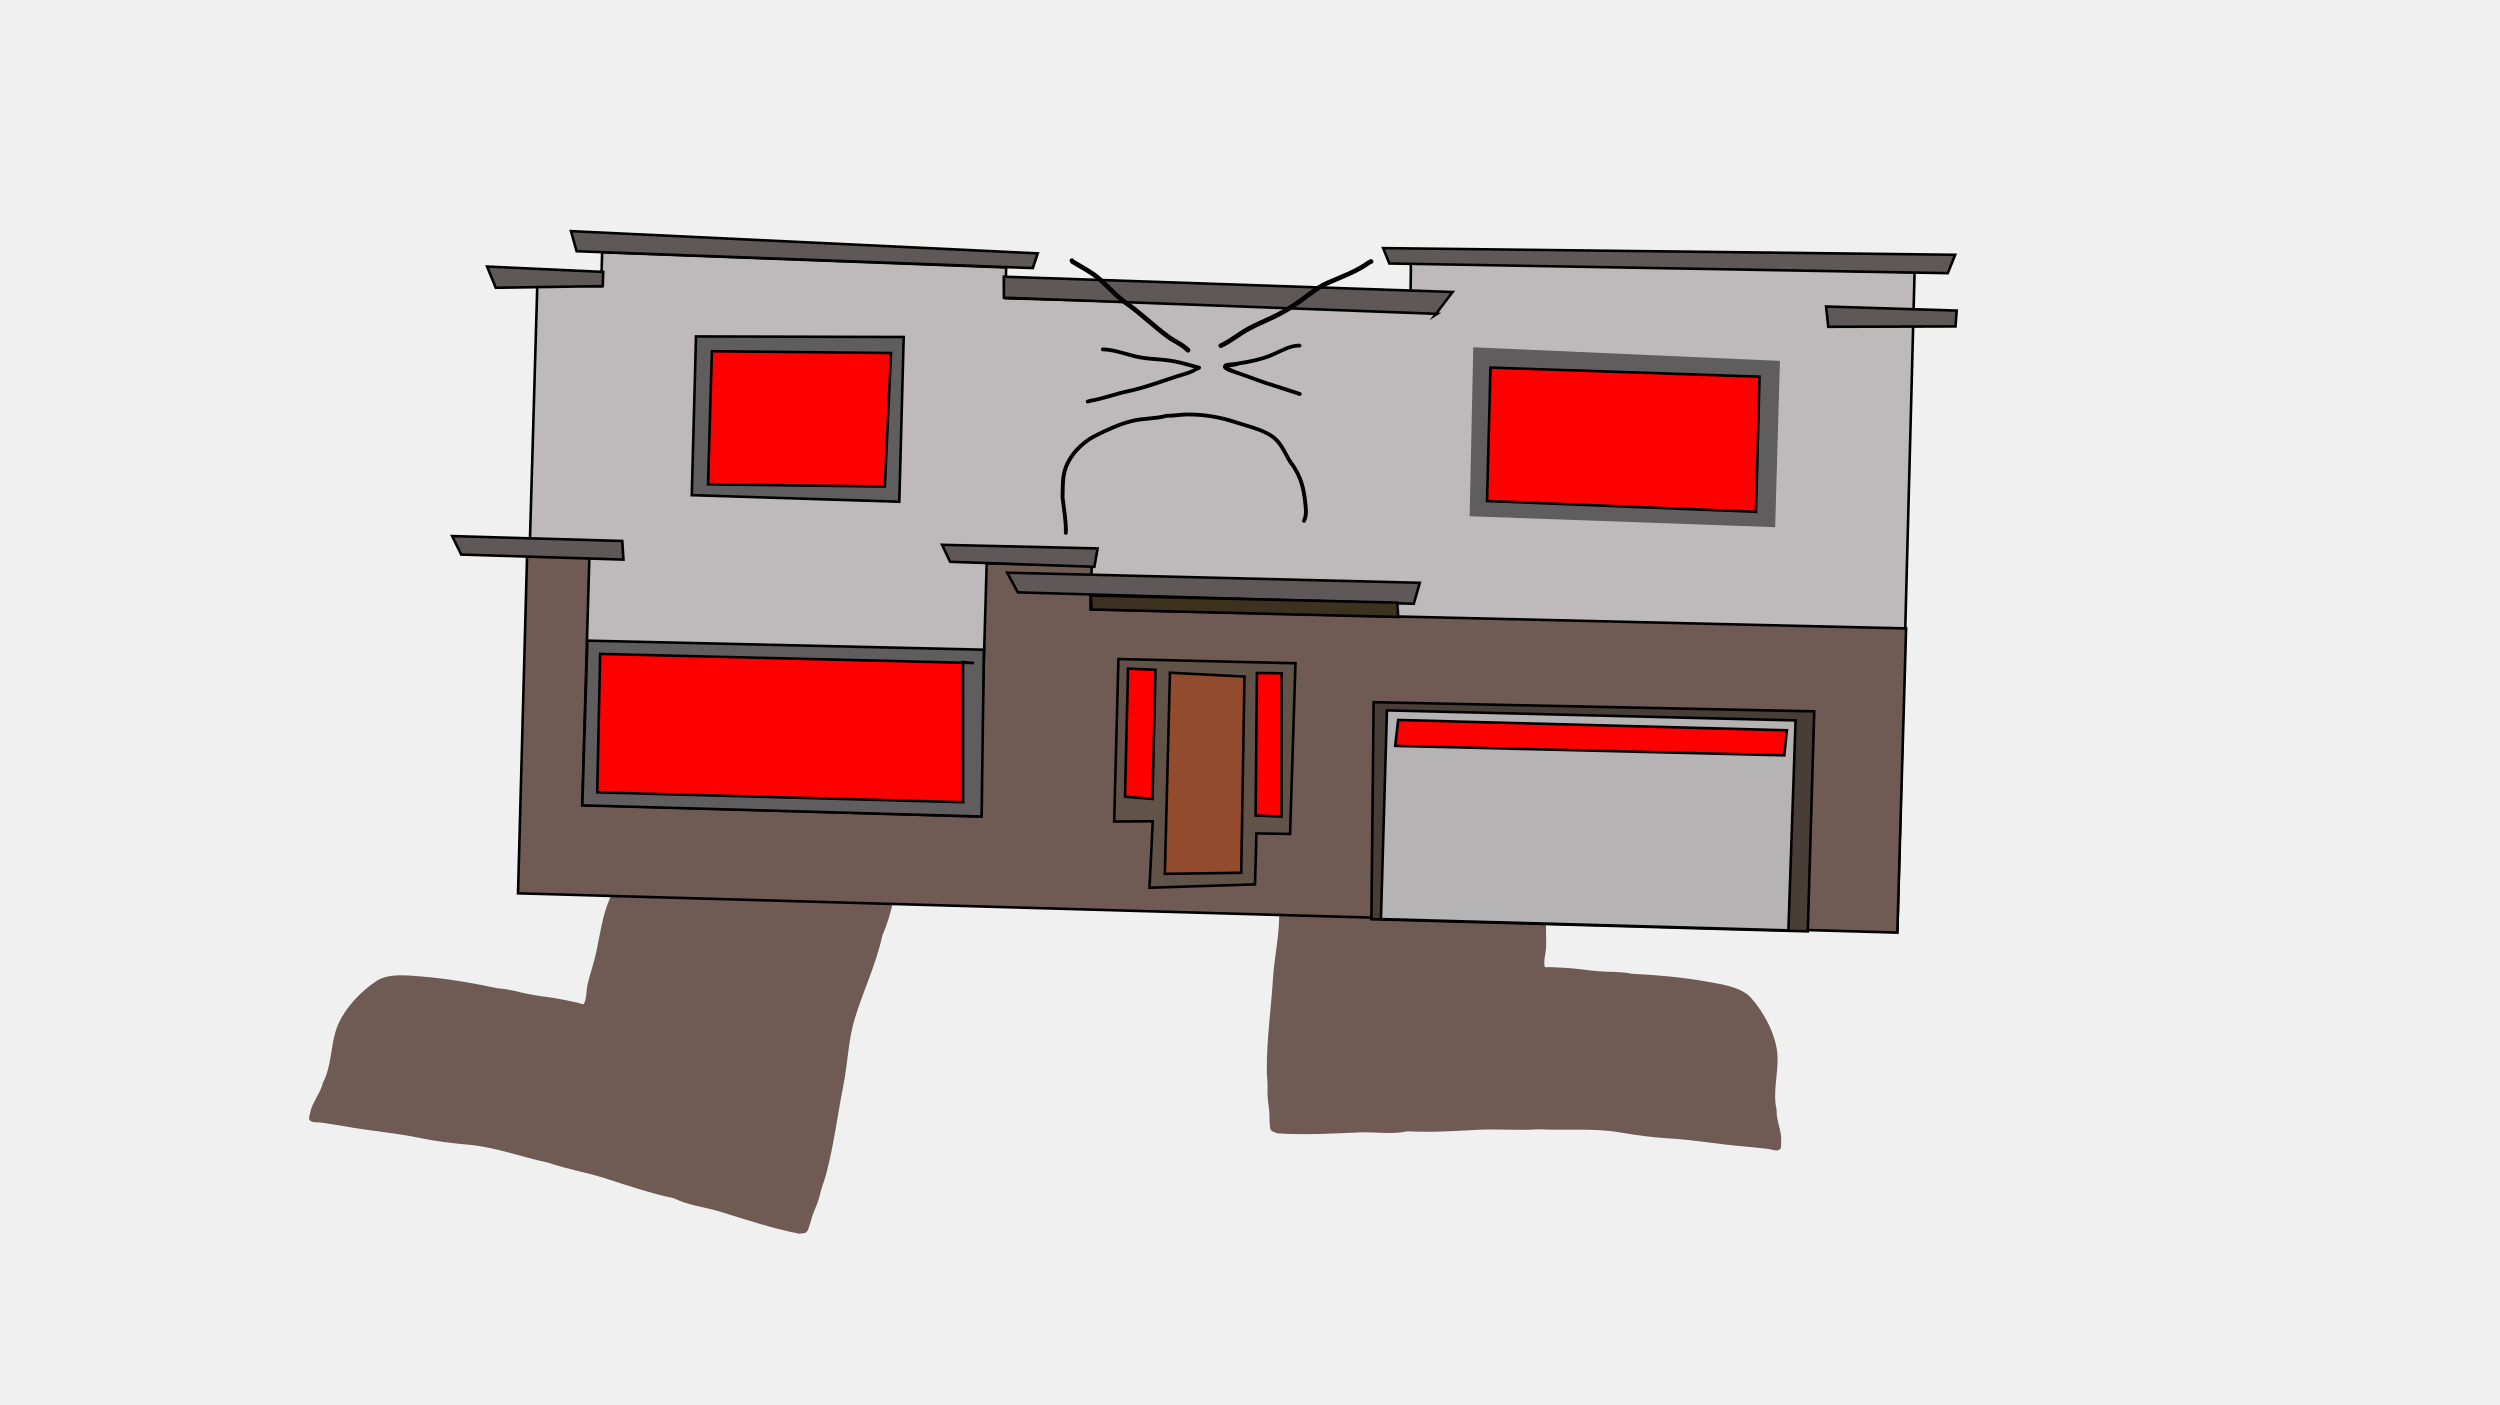
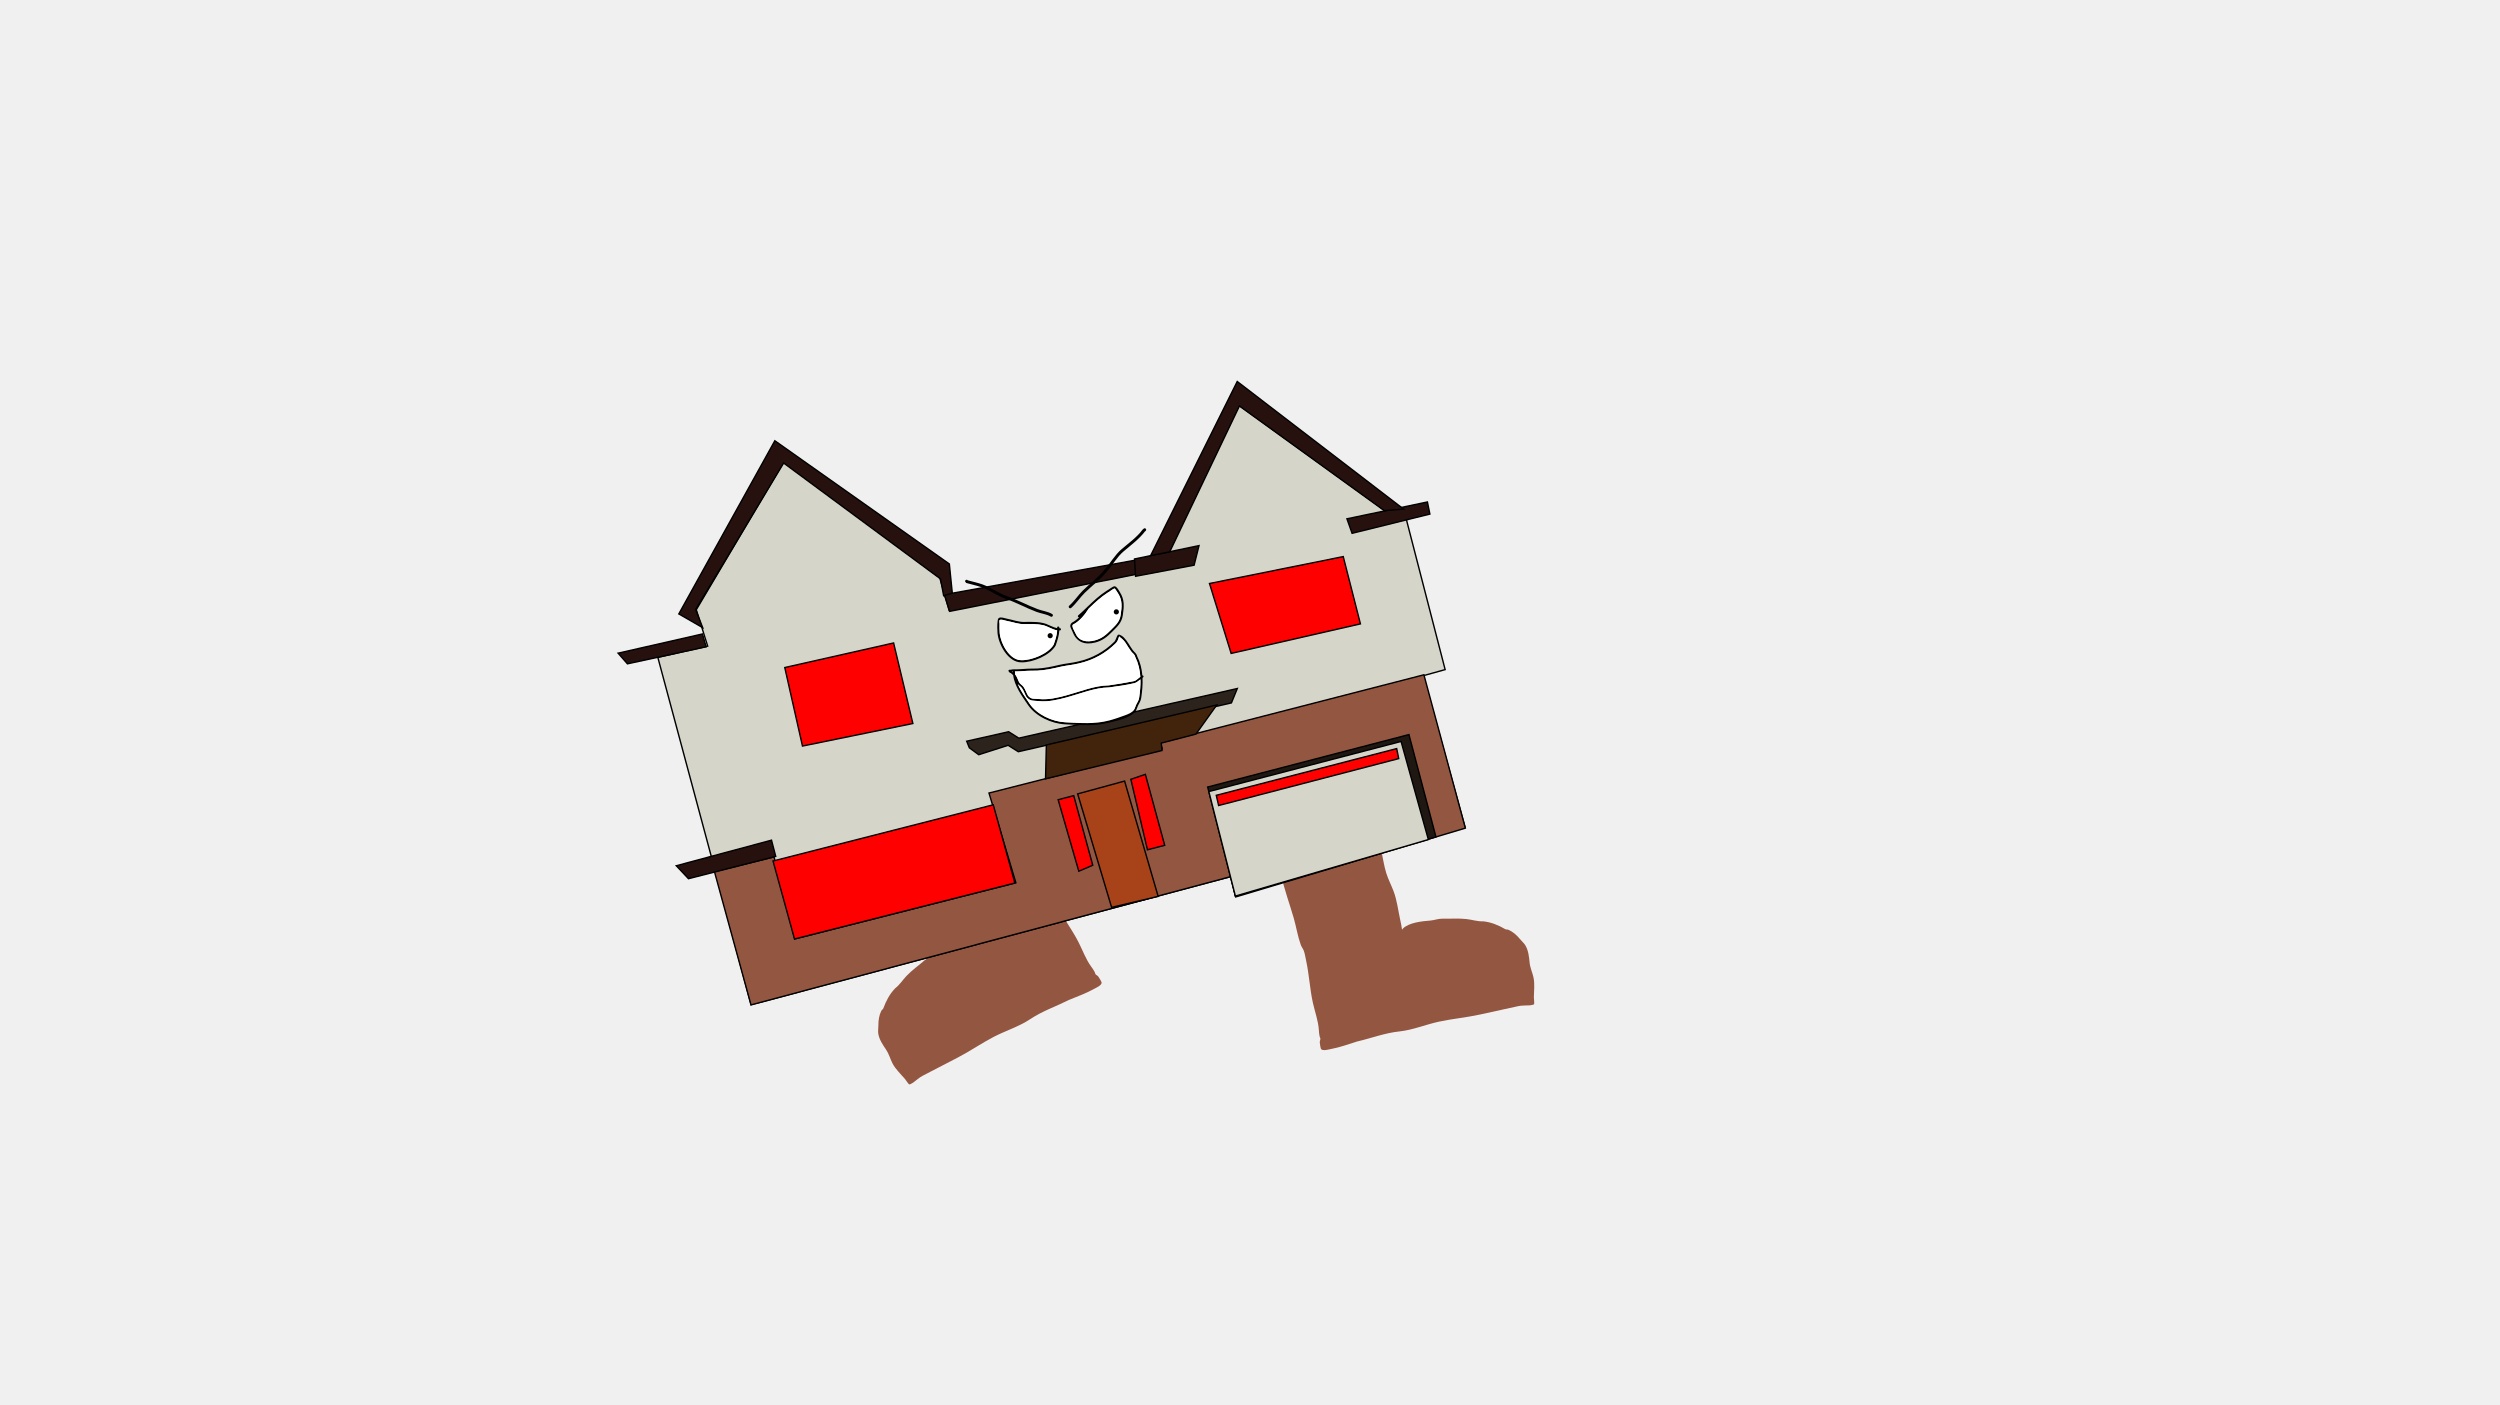
- <svg xmlns="http://www.w3.org/2000/svg" version="1.1" width="959.459" height="539.039" viewBox="0,0,959.459,539.039">
-   <g transform="translate(159.7297,89.51952)">
+ <svg xmlns="http://www.w3.org/2000/svg" version="1.1" width="1770.465" height="994.674" viewBox="0,0,1770.465,994.674">
+   <g transform="translate(584.0011,327.2963)">
    <g data-paper-data="{&quot;isPaintingLayer&quot;:true}" fill-rule="nonzero" stroke-linejoin="miter" stroke-miterlimit="10" stroke-dasharray="" stroke-dashoffset="0" style="mix-blend-mode: normal">
      <path d="M-159.73,449.52v-539.039h959.459v539.039z" fill="none" stroke="#f00000" stroke-width="0" stroke-linecap="butt" />
-       <path d="M85.862,211.407c-1.563,-0.333 -1.235,-1.869 -1.235,-1.869l0.578,-1.176c1.885,-1.482 2.342,-4.443 3.151,-6.618c1.544,-4.153 5.395,-10.439 4.358,-15.156c-0.267,-1.215 -0.805,-2.618 -1.384,-3.986l-1.354,-1.625c-0.304,-0.359 -0.445,-0.845 -0.34,-1.335c0.181,-0.848 1.027,-1.386 1.89,-1.202l2.294,0.49c1.966,0.42 3.933,0.839 5.899,1.259c3.513,0.751 7.028,0.788 10.563,1.25c3.644,0.476 7.207,1.692 10.837,2.28c11.431,1.85 23.505,3.92 34.217,8.356c7.477,2.519 14.98,4.839 22.502,7.15c3.769,1.158 7.736,1.65 11.371,3.18c2.035,0.857 8.071,1.584 9.052,3.825c0.522,1.194 -0.166,2.606 -0.522,3.851c-0.845,2.955 -2.746,6.443 -4.06,9.312c-2.358,5.209 -4.083,10.735 -6.144,16.064c-1.109,2.867 -1.348,6.415 -1.988,9.416c-1.797,8.419 -3.21,16.798 -6.64,24.658c-2.326,10.789 -7.303,21.146 -10.532,31.701c-2.577,8.426 -2.712,17.174 -4.4,25.662c-2.307,11.475 -3.671,23.191 -6.732,34.55c-0.669,2.484 -1.703,4.797 -2.245,7.324c-0.661,3.081 -1.774,5.131 -2.853,8.043c-0.451,1.218 -1.457,5.659 -2.294,6.485c-0.688,0.679 -1.898,0.446 -2.847,0.67c-10.627,-2.108 -20.231,-5.335 -30.52,-8.511c-5.61,-1.732 -12.306,-2.364 -17.483,-5.085c-8.942,-1.86 -17.637,-4.825 -26.375,-7.638c-7.255,-2.335 -14.696,-3.512 -21.979,-6.034c-10.072,-2.129 -20.469,-6.027 -30.749,-6.91c-5.841,-0.502 -12.162,-1.297 -17.864,-2.45c-9.889,-2.11 -19.836,-2.802 -29.784,-4.657c-2.883,-0.538 -5.803,-0.866 -8.692,-1.359c-1.439,-0.245 -3.225,0.165 -4.305,-0.807c-0.753,-0.677 -0.1,-2.015 0.074,-2.999c0.728,-4.119 3.983,-7.4 4.869,-11.524c3.185,-5.924 2.95,-13.363 4.894,-19.76c2.352,-7.74 9.341,-15.155 15.93,-19.456c4.703,-2.801 11.747,-1.955 17.066,-1.531c9.601,0.765 19.802,2.504 29.226,4.549c4.381,0.21 8.618,1.657 12.929,2.418c4.122,0.727 8.189,1.073 12.314,1.954c1.965,0.419 3.943,0.801 5.899,1.259c0.639,0.15 1.663,0.797 1.957,0.222c0.998,-1.951 0.861,-4.987 1.316,-7.162c0.953,-4.255 2.437,-8.208 3.371,-12.588c1.398,-6.549 2.377,-13.934 5.005,-20.104c1.975,-4.636 3.969,-9.031 5.036,-14.105c0.287,-1.279 1.042,-2.409 1.484,-3.643c2.539,-7.093 2.275,-15.092 5.07,-22.149c0.82,-2.07 1.714,-4.105 2.559,-6.152c-0.169,0.21 -0.349,0.414 -0.541,0.611c-0.131,0.379 -0.589,1.319 -1.846,1.051z" data-paper-data="{&quot;index&quot;:null}" fill="#705a54" stroke="none" stroke-width="0.5" stroke-linecap="butt" />
-       <path d="M434.004,194.417c-1.283,-0.064 -1.484,-1.09 -1.514,-1.49c-0.135,-0.24 -0.256,-0.484 -0.366,-0.73c0.289,2.196 0.63,4.392 0.89,6.603c0.886,7.538 -1.426,15.2 -0.796,22.707c0.109,1.306 0.548,2.593 0.497,3.902c-0.274,5.178 0.524,9.937 1.24,14.926c0.953,6.638 0,14.026 -0.334,20.715c-0.223,4.473 0.194,8.675 0.021,13.032c-0.12,2.219 -1.033,5.118 -0.57,7.26c0.136,0.631 1.292,0.269 1.948,0.289c2.008,0.061 4.018,0.2 6.024,0.301c4.213,0.21 8.232,0.922 12.403,1.279c4.361,0.374 8.828,0.065 13.116,0.989c9.633,0.447 19.938,1.389 29.413,3.12c5.249,0.958 12.273,1.952 16.098,5.868c5.26,5.851 10.108,14.814 10.39,22.898c0.233,6.681 -1.906,13.81 -0.352,20.354c-0.204,4.212 2.098,8.22 1.742,12.388c-0.085,0.996 0.202,2.456 -0.7,2.917c-1.294,0.662 -2.914,-0.194 -4.368,-0.327c-2.919,-0.267 -5.825,-0.7 -8.749,-0.922c-10.091,-0.765 -19.881,-2.655 -29.98,-3.159c-5.807,-0.352 -12.119,-1.209 -17.893,-2.226c-10.161,-1.79 -21.211,-0.697 -31.492,-1.23c-7.687,0.564 -15.18,-0.212 -22.792,0.179c-9.168,0.471 -18.333,1.1 -27.452,0.598c-5.703,1.298 -12.337,0.187 -18.203,0.418c-10.76,0.423 -20.871,1.071 -31.682,0.376c-0.86,-0.46 -2.089,-0.547 -2.579,-1.379c-0.596,-1.013 -0.426,-5.564 -0.549,-6.857c-0.294,-3.091 -0.842,-5.359 -0.688,-8.506c0.126,-2.581 -0.278,-5.083 -0.286,-7.655c-0.037,-11.764 1.658,-23.437 2.379,-35.119c0.552,-8.637 2.671,-17.125 2.348,-25.931c-0.405,-11.03 -2.552,-22.318 -2.025,-33.343c-1.293,-8.478 -0.505,-16.938 -0.076,-25.537c0.153,-3.065 0.834,-6.555 0.5,-9.611c-0.621,-5.68 -0.867,-11.464 -1.806,-17.104c-0.532,-3.11 -1.473,-6.97 -1.529,-10.043c-0.024,-1.295 -0.326,-2.837 0.486,-3.856c1.524,-1.914 7.544,-1.064 9.731,-1.369c3.906,-0.544 7.867,0 11.806,-0.149c7.864,-0.298 15.711,-0.612 23.584,-1.123c11.492,-1.533 23.693,-0.428 35.215,0.724c3.659,0.366 7.415,0.106 11.059,0.584c3.535,0.463 6.942,1.331 10.529,1.509c2.008,0.1 4.016,0.2 6.024,0.301l2.343,0.117c0.881,0.044 1.561,0.782 1.518,1.647c-0.025,0.501 -0.286,0.934 -0.672,1.203l-1.726,1.223c-0.912,1.174 -1.792,2.391 -2.362,3.496c-2.215,4.291 -0.11,11.357 0.314,15.767c0.222,2.31 -0.098,5.289 1.343,7.205l0.256,1.285c0,0 -0.078,1.568 -1.674,1.488z" fill="#705a54" stroke="none" stroke-width="0.5" stroke-linecap="butt" />
+       <path d="M318.345,281.749c-0.228,-0.714 0.486,-0.943 0.486,-0.943l0.55,-0.167c0.453,-0.223 1.077,-0.458 1.622,-0.718c-0.257,-2.068 -0.43,-4.163 -0.488,-6.316c-0.004,-0.167 -0.012,-0.338 -0.022,-0.511c-0.439,-0.559 -0.859,-1.026 -1.166,-1.324c-1.682,-1.632 -2.134,-3.885 -3.656,-5.587c-0.505,-0.564 -1.491,-0.445 -2.071,-0.932c-0.809,-0.68 -1.38,-1.856 -2.27,-2.53c-0.504,-0.382 -1.411,0.252 -1.79,0.158c-0.056,-0.014 -0.111,-0.031 -0.165,-0.05l-0.007,0.027l-0.912,-0.231c-0.274,-0.063 -0.5,-0.278 -0.564,-0.571c-0.089,-0.405 0.167,-0.804 0.572,-0.893l1.462,-0.32c5.64,-1.236 11.28,-2.472 16.921,-3.704c10.269,-2.242 20.622,-3.645 30.909,-5.899c9.718,-2.129 19.8,-5.271 29.744,-5.854c3.272,9.364 4.568,19.824 6.692,29.515c1.157,5.283 1.92,10.873 3.51,16.039c1.35,4.388 3.656,8.745 5.274,13.076c2.352,6.317 3.187,13.521 4.63,20.107c0.502,2.291 0.982,4.551 1.277,6.855c0.043,0.336 0.442,-0.516 0.699,-0.736c4.165,-4.163 13.468,-5.166 19.17,-5.588c3.067,-0.227 5.779,-1.441 8.918,-1.366c5.537,0.142 11.461,-0.361 17.01,0.292c3.896,0.459 7.862,1.791 11.737,1.601c5.698,0.596 10.847,2.767 15.527,5.51c0.699,0.41 1.636,0.177 2.377,0.505c3.065,1.354 5.84,3.776 7.965,6.39c1.247,1.535 2.946,2.94 3.967,4.634c2.104,3.491 2.622,8.155 2.983,12.107c0.33,3.611 1.965,7.024 2.74,10.479c1.027,4.719 0.34,9.443 0.292,14.21c-0.009,0.866 0.44,4.258 0.156,4.862c-0.188,0.4 -2.706,0.776 -2.933,0.793c-2.822,0.21 -5.534,-0.029 -8.267,0.57c-9.127,2 -18.254,4 -27.381,5.999c-9.697,2.125 -19.394,2.935 -28.927,5.023c-9.29,2.035 -18.409,5.883 -27.934,6.895c-10.274,1.078 -19.847,4.807 -29.819,7.107c-6.116,1.927 -12.474,4.224 -18.772,5.387c-1.73,0.319 -4.992,1.347 -6.581,0.236c-0.748,-0.524 -0.949,-3.727 -1.132,-4.565c-0.154,-0.851 0.13,-1.737 0.373,-2.567c0.197,-0.675 -0.356,-1.361 -0.507,-2.048c-0.345,-1.581 -0.461,-2.937 -0.55,-4.533c-0.35,-6.303 -2.892,-13.175 -4.245,-19.349c-2.178,-9.938 -2.594,-19.841 -4.788,-29.852c-0.499,-2.277 -0.827,-4.819 -1.651,-7.003c-0.526,-1.395 -1.56,-2.602 -2.072,-4.004c-2.179,-5.974 -3.213,-12.749 -4.982,-18.898c-2.894,-10.066 -6.607,-19.978 -8.85,-30.216c-0.848,-3.87 -1.649,-7.601 -2.194,-11.395c-0.414,0.184 -0.821,0.354 -1.161,0.524l-0.761,0.252c0,0 -0.714,0.228 -0.943,-0.486zM322.103,275.586c0.06,0.983 0.143,1.955 0.245,2.919c0.56,-0.667 0.315,-1.775 -0.245,-2.919z" data-paper-data="{&quot;index&quot;:null}" fill="#935641" stroke="none" stroke-width="0.5" stroke-linecap="butt" />
+       <path d="M135.633,245.404l-0.746,0.293c-0.371,0.087 -0.792,0.216 -1.228,0.34c2.007,3.265 3.779,6.645 5.603,10.162c4.825,9.305 8.312,19.299 12.527,28.887c2.574,5.858 6.113,11.728 8.26,17.713c0.504,1.405 0.481,2.994 0.969,4.403c0.764,2.206 2.138,4.369 3.211,6.439c4.718,9.097 10.732,16.976 15.416,26.008c2.91,5.611 5.352,12.519 9.114,17.588c0.952,1.283 1.731,2.399 2.477,3.835c0.324,0.624 0.337,1.505 0.921,1.898c0.717,0.483 1.503,0.982 1.928,1.735c0.395,0.761 2.29,3.352 2.05,4.233c-0.51,1.871 -3.675,3.167 -5.21,4.029c-5.585,3.135 -11.941,5.436 -17.875,7.868c-9.136,4.611 -18.88,7.869 -27.466,13.612c-7.969,5.315 -17.439,8.192 -25.882,12.57c-8.664,4.493 -16.635,10.073 -25.448,14.644c-8.295,4.301 -16.589,8.603 -24.884,12.904c-2.484,1.288 -4.416,3.206 -6.719,4.85c-0.185,0.132 -2.361,1.454 -2.762,1.266c-0.605,-0.283 -2.43,-3.177 -2.991,-3.837c-3.087,-3.633 -6.636,-6.825 -8.866,-11.109c-1.615,-3.151 -2.541,-6.821 -4.597,-9.807c-2.25,-3.268 -4.836,-7.185 -5.452,-11.214c-0.299,-1.956 0.108,-4.122 0.085,-6.1c-0.039,-3.368 0.545,-7.005 2.034,-10.006c0.36,-0.726 1.229,-1.146 1.504,-1.908c1.842,-5.102 4.411,-10.064 8.41,-14.167c3.1,-2.332 5.296,-5.893 7.997,-8.739c3.847,-4.052 8.722,-7.455 12.887,-11.106c2.365,-2.066 5.226,-2.868 7.729,-4.655c4.653,-3.324 12.445,-8.504 18.309,-7.968c0.338,0.005 1.189,0.404 1.008,0.119c-1.247,-1.96 -2.324,-4.004 -3.404,-6.086c-3.104,-5.985 -7.07,-12.057 -9.303,-18.417c-1.527,-4.364 -2.541,-9.188 -4.311,-13.424c-2.083,-4.987 -5.073,-9.772 -7.562,-14.573c-4.567,-8.807 -10.262,-17.676 -13.737,-26.967c8.016,-5.913 17.776,-9.948 26.607,-14.528c9.348,-4.848 18.204,-10.392 27.531,-15.238c5.124,-2.662 10.25,-5.319 15.376,-7.978l1.329,-0.689c0.368,-0.191 0.82,-0.047 1.011,0.321c0.138,0.266 0.101,0.576 -0.069,0.8l-0.553,0.761l-0.022,-0.016c-0.029,0.049 -0.061,0.097 -0.095,0.144c-0.231,0.314 -1.334,0.408 -1.477,1.023c-0.253,1.088 0.061,2.357 -0.126,3.397c-0.134,0.745 -0.969,1.284 -0.996,2.041c-0.081,2.282 1.012,4.304 0.764,6.634c-0.045,0.425 -0.07,1.053 -0.05,1.763c0.103,0.139 0.206,0.275 0.31,0.406c1.333,1.692 2.54,3.413 3.665,5.167c0.585,-0.149 1.215,-0.368 1.706,-0.486l0.53,-0.224c0,0 0.695,-0.282 0.977,0.414c0.282,0.695 -0.414,0.977 -0.414,0.977zM130.894,244.496c-0.538,-0.807 -1.096,-1.607 -1.679,-2.401c0.301,1.238 0.821,2.246 1.679,2.401z" data-paper-data="{&quot;index&quot;:null}" fill="#935641" stroke="none" stroke-width="0.5" stroke-linecap="butt" />
      <g>
-         <g stroke-width="1" stroke-linecap="round">
-           <path d="M39.836,250.3l6.645,-230.613l24.509,0.706l0.377,-13.093l155.053,5.82l-0.341,11.826l155.442,4.267l0.223,-15.211l-0.092,-3.258l193.398,4.22l-6.604,253.103l-528.673,-15.064z" fill="#bebabb" stroke="#000000" />
-           <path d="M259.258,127.482l-0.054,1.858l-0.055,1.901l-0.377,13.093l313.027,7.328l-3.364,116.743l-529.361,-15.083l3.509,-130.73l23.886,1.407l-2.75,95.455l152.426,4.392l2.799,-97.145z" fill="#705a54" stroke="#000000" />
-           <path d="M201.821,119.571l59.69,1.382l-1.236,7.066l-55.371,-1.934z" fill="#5e5859" stroke="#000000" />
-           <path d="M226.817,130.267l158.336,3.886l-2.298,8.05l-151.953,-4.378z" fill="#5e5859" stroke="#000000" />
-           <path d="M366.586,263.266l0.851,-83.293l169.105,3.52l-2.476,84.43z" fill="#483d37" stroke="#000000" />
-           <path d="M370.245,263.202l2.307,-80.081l156.831,3.842l-2.752,80.576z" fill="#b5b3b4" stroke="#000000" />
-           <path d="M525.038,200.365l-149.306,-3.626l1.147,-9.943l149.168,3.96z" fill="#ff0000" stroke="#000000" />
-           <path d="M281.427,251.174l1.251,-25.496l-14.806,0.081l1.624,-62.347l67.946,1.62l-2.06,65.504l-12.904,-0.203l-0.563,19.556z" fill="#615348" stroke="#000000" />
-           <path d="M287.318,245.847l1.96,-77.187l28.6,1.472l-1.246,75.296z" fill="#934b2d" stroke="#000000" />
-           <path d="M272.035,216.233l1.152,-49.14l10.547,0.434l-1.165,49.593z" fill="#ff0000" stroke="#000000" />
-           <path d="M322.149,223.447l0.52,-54.701l9.499,0.144l-0.067,55.006z" fill="#ff0000" stroke="#000000" />
-           <path d="M217.004,223.853l-153.252,-4.286l1.953,-63.217l152.155,3.476z" fill="#605d5e" stroke="#000000" />
-           <path d="M209.869,164.556l0.034,53.809l-140.43,-3.787l1.135,-53.127l143.475,3.486z" fill="#ff0000" stroke="#000000" />
-           <path d="M105.757,100.52l1.623,-60.925l79.717,0.222l-1.69,63.225z" fill="#605d5e" stroke="#000000" />
-           <path d="M112.014,96.356l1.472,-51.075l68.749,0.684l-2.4,51.243z" fill="#ff0000" stroke="#000000" />
-           <path d="M404.798,108.131l1.378,-63.849l116.698,5.178l-1.81,62.832z" fill="#605d5e" stroke="#605d5e" />
-           <path d="M410.959,102.766l1.343,-51.209l103.25,3.494l-1.362,51.856z" fill="#ff0000" stroke="#000000" />
-           <path d="M391.778,30.933l-166.231,-6.216l-0.032,-8.04l172.214,5.87l-6.724,8.882z" fill="#5e5859" stroke="#000000" />
-           <path d="M371.107,5.703l219.529,2.565l-2.843,7.049l-214.301,-3.711z" fill="#5e5859" stroke="#000000" />
-           <path d="M236.649,13.368l-175.086,-6.471l-2.154,-7.712l179.133,8.533z" fill="#5e5859" stroke="#000000" />
-           <path d="M590.768,35.759l-48.842,0.149l-0.831,-7.803l50.112,1.574z" fill="#5e5859" stroke="#000000" />
-           <path d="M79.537,125.242l-62.245,-1.923l-3.491,-7.102l65.282,1.881z" fill="#5e5859" stroke="#000000" />
-           <path d="M71.606,20.282l-41.068,0.632l-3.329,-8.135l44.554,2.062z" fill="#5e5859" stroke="#000000" />
-           <path d="M259.216,144.4l-0.372,-5.347l117.677,2.702l0.367,5.519z" fill="#3d3120" stroke="#000000" />
+         <g stroke="#000000" stroke-width="1" stroke-linecap="round">
+           <path d="M-90.916,104.501l62.16,-105.054l110.246,82.342l6.671,23.238l133.3,-26.184l15.557,-1.714l56.24,-117.425l104.909,75.585l13.807,5.332l27.454,106.287l-15.532,4.325l29.645,107.216l-162.609,48.086l-3.398,-13.041l-339.624,90.698l-66.04,-245.935l35.304,-7.978z" fill="#d6d5ca" />
+           <path d="M-78.052,289.956l42.208,-10.378l14.713,58.05l156.559,-39.761l-19.042,-63.544l122.712,-31.252l-1.307,-4.42l186.594,-48.072l29.338,108.6l-162.626,48.727l-3.35,-14.443l-339.904,90.9z" fill="#935641" />
+           <path d="M-83.925,130.749l-55.736,12.08l-6.613,-7.561l59.735,-13.611z" fill="#26110e" />
+           <path d="M84.752,93.82l135.345,-24.43l0.881,9.945l-132.41,26.319z" fill="#26110e" />
+           <path d="M428.623,36.771l-55.09,13.622l-3.658,-10.286l56.999,-11.921z" fill="#26110e" />
+           <path d="M219.452,68.554l45.669,-9.457l-3.475,13.855l-41.441,7.867z" fill="#26110e" />
+           <path d="M62.476,185.079l-78.177,15.973l-12.538,-55.616l77.073,-17.396z" fill="#ff0000" />
+           <path d="M272.541,85.934l94.719,-19.062l12.172,47.649l-91.547,20.923z" fill="#ff0000" />
+           <path d="M290.823,307.053l-19.574,-76.994l142.539,-37.143l19.128,72.468z" fill="#1f1812" />
+           <path d="M290.882,307.282l-18.799,-74.02l136.133,-35.473l19.328,69.484z" fill="#d6d5ca" />
+           <path d="M406.541,209.923l-127.526,33.23l-1.675,-7.221l127.77,-33.087z" fill="#ff0000" />
+           <path d="M203.226,315.281l-24.046,-80.366l33.234,-9.074l23.764,81.665z" fill="#a84319" />
+           <path d="M216.85,224.597l10.264,-3.502l13.712,50.239l-12.21,3.182z" fill="#ff0000" />
+           <path d="M189.863,285.441l-9.868,4.227l-14.639,-50.618l11.047,-2.879z" fill="#ff0000" />
+           <path d="M134.731,298.048l-156.074,39.635l-15.219,-55.227l155.975,-39.816z" fill="#ff0000" />
+           <path d="M100.592,197.613l29.711,-6.707l7.186,4.543l154.758,-35.153l-4.174,10.194l-150.927,34.568l-7.186,-4.543l-20.822,6.668l-6.655,-4.889z" fill="#2c231c" />
+           <path d="M156.429,224.25l0.588,-23.954l120.676,-28.341l-14.709,20.597l-24.614,6.414l0.538,5.241z" fill="#42240c" />
+           <path d="M-34.643,279.168l-61.776,15.825l-8.656,-9.182l67.442,-18.118z" fill="#26110e" />
+           <path d="M396.304,34.315l-102.543,-74.12l-49.407,103.349l-13.468,2.567l61.307,-123.237l117.857,90.392z" fill="#26110e" />
+           <path d="M82.058,82.686l-111.097,-82.082l-62.316,103.767l4.994,12.835l-16.908,-9.731l68.004,-122.626l123.577,87.253l2.085,20.661l-6.12,1.83z" fill="#26110e" />
        </g>
-         <path d="M251.676,9.649c0.503,0.015 0.723,0.292 0.819,0.54c2.698,1.668 5.622,3.164 8.184,5.008c4.419,3.179 7.805,7.735 12.267,10.83c5.733,3.995 10.587,8.867 16.188,12.962c2.549,1.864 5.515,3 7.717,5.279c0,0 0.631,0.657 -0.037,1.276c-0.668,0.619 -1.299,-0.037 -1.299,-0.037c-2.09,-2.188 -5.019,-3.275 -7.459,-5.056c-5.6,-4.088 -10.445,-8.96 -16.173,-12.951c-4.465,-3.124 -7.865,-7.667 -12.299,-10.852c-2.642,-1.898 -5.675,-3.422 -8.435,-5.158l-0.418,-0.963c0,0 0.026,-0.902 0.944,-0.876z" fill="#000000" stroke="none" stroke-width="0.5" stroke-linecap="butt" />
-         <path d="M367.271,10.474c0.387,0.819 -0.446,1.198 -0.446,1.198l-0.563,0.234c-4.612,3.39 -10.785,5.659 -16.048,7.949c-4.916,2.139 -8.921,6.127 -13.451,8.909c-5.313,3.684 -11.106,5.634 -16.782,8.64c-3.701,1.96 -6.973,4.801 -10.765,6.545c0,0 -0.833,0.38 -1.22,-0.439c-0.387,-0.819 0.446,-1.198 0.446,-1.198c3.761,-1.698 7.006,-4.558 10.667,-6.496c5.625,-2.979 11.373,-4.907 16.637,-8.554c4.617,-2.838 8.685,-6.856 13.697,-9.044c5.119,-2.235 11.258,-4.412 15.712,-7.751l0.896,-0.431c0,0 0.833,-0.38 1.22,0.439z" fill="#000000" stroke="none" stroke-width="0.5" stroke-linecap="butt" />
-         <path d="M249.297,115.706c-0.75,-0.022 -0.728,-0.758 -0.728,-0.758l0.004,-0.125c0.14,-4.45 -0.778,-8.931 -1.263,-13.373c0.092,-3.31 -0.064,-6.841 0.746,-10.079c1.495,-5.972 6.654,-11.468 12.037,-14.213c4.581,-2.336 9.702,-4.696 14.712,-5.894c4.282,-1.024 8.774,-0.771 13.031,-1.926c2.692,0.015 5.286,-0.498 7.981,-0.527c6.624,-0.072 13.094,1.065 19.288,3.142c4.976,1.687 11.724,3.046 15.518,6.816c2.932,2.913 3.949,6.91 6.49,9.969c3.164,4.623 4.3,9.195 4.842,14.674c0.274,2.766 0.604,4.643 -0.544,7.251c0,0 -0.298,0.676 -0.986,0.382c-0.688,-0.294 -0.39,-0.969 -0.39,-0.969c1.043,-2.359 0.677,-4.003 0.428,-6.523c-0.515,-5.21 -1.55,-9.536 -4.556,-13.941c-2.495,-3.056 -3.498,-6.974 -6.394,-9.854c-3.574,-3.554 -10.194,-4.82 -14.892,-6.411c-6.044,-2.026 -12.333,-3.135 -18.798,-3.062c-2.625,0.03 -5.167,0.579 -7.79,0.515c-4.195,1.177 -8.64,0.897 -12.872,1.897c-4.888,1.154 -9.908,3.492 -14.374,5.769c-4.999,2.549 -9.894,7.692 -11.272,13.256c-0.77,3.107 -0.609,6.497 -0.705,9.671c0.489,4.483 1.383,8.977 1.264,13.473l-0.004,0.125c0,0 -0.021,0.736 -0.771,0.715z" fill="#000000" stroke="none" stroke-width="0.5" stroke-linecap="butt" />
-         <path d="M257.034,64.798c-0.216,-0.706 0.502,-0.917 0.502,-0.917l1.015,-0.298c4.956,-0.836 9.661,-2.671 14.589,-3.706c6.638,-1.393 12.817,-3.889 19.275,-5.876c1.863,-0.573 3.799,-1.088 5.578,-1.89c0.182,-0.082 0.377,-0.189 0.577,-0.284c-3.299,-0.921 -6.517,-1.838 -9.934,-2.302c-3.472,-0.473 -7.017,-0.503 -10.474,-1.08c-4.809,-0.802 -9.766,-3.043 -14.648,-3.157c0,0 -0.75,-0.022 -0.728,-0.758c0.021,-0.736 0.771,-0.715 0.771,-0.715c4.985,0.166 9.965,2.367 14.874,3.18c3.436,0.57 6.96,0.601 10.41,1.07c3.568,0.487 6.927,1.449 10.377,2.411l1.429,0.395c0.332,0.084 0.572,0.385 0.562,0.735c-0.008,0.265 -0.157,0.493 -0.375,0.617l-0.825,0.485l-0.084,-0.137c-2.405,1.704 -5.428,2.26 -8.272,3.208c-6.054,2.019 -11.933,4.224 -18.198,5.538c-4.918,1.032 -9.612,2.871 -14.559,3.699l-0.926,0.275c0,0 -0.718,0.212 -0.934,-0.494z" fill="#000000" stroke="none" stroke-width="0.5" stroke-linecap="butt" />
-         <path d="M339.781,61.946c-0.257,0.692 -0.962,0.438 -0.962,0.438l-0.738,-0.266c-2.815,-0.881 -5.608,-1.782 -8.412,-2.732c-5.277,-1.526 -10.33,-3.643 -15.5,-5.374c-1.428,-0.478 -6.138,-1.672 -4.014,-3.851c0.598,-0.614 4.475,-0.596 5.465,-0.951c4.056,-0.597 8.542,-1.538 12.334,-3.117c3.372,-1.404 7.305,-3.765 11.045,-3.719c0,0 0.75,0.022 0.728,0.758c-0.021,0.736 -0.771,0.715 -0.771,0.715c-3.382,-0.177 -7.375,2.341 -10.417,3.603c-3.849,1.597 -8.428,2.614 -12.55,3.188c-1.325,0.479 -2.412,0.654 -3.81,0.785c-0.081,0.008 -0.193,0.003 -0.318,-0.009c0.961,0.304 1.85,0.889 2.791,1.204c5.161,1.728 10.205,3.84 15.473,5.365c2.814,0.953 5.613,1.862 8.44,2.741l0.769,0.276c0,0 0.705,0.253 0.447,0.945z" fill="#000000" stroke="none" stroke-width="0.5" stroke-linecap="butt" />
+         <path d="M186.391,102.171c4.15,-3.979 8.263,-7.874 13.279,-11.078c1.334,-0.598 4.368,-3.282 5.745,-3.191c1.526,0.1 3.033,3.164 3.74,4.27c3.372,5.279 2.86,10.175 2.034,16.101c-0.773,5.542 -3.958,8.193 -7.763,12.034c-3.464,3.496 -6.767,6.12 -11.665,7.404c-7.529,1.933 -13.343,-0.144 -16.177,-7.573c-0.99,-2.594 -2.856,-4.144 -0.5,-6.46c1.773,-0.873 3.527,-2.22 5.14,-3.79c-0.207,0.042 -0.466,0.008 -0.709,-0.269c-0.519,-0.593 0.074,-1.112 0.074,-1.112c2.157,-1.886 4.188,-3.828 6.2,-5.758c0.039,-0.067 0.077,-0.133 0.114,-0.199zM187.83,102.964c-0.111,0.186 -0.272,0.29 -0.272,0.29l-0.045,0.014c-0.162,0.156 -0.324,0.312 -0.487,0.468c-2.571,4.177 -6.638,9.131 -11.072,11.256c-1.437,0.964 1.17,4.882 1.805,6.364c2.441,5.693 8.177,6.269 13.603,4.831c4.638,-1.2 7.681,-3.695 10.945,-6.991c3.56,-3.594 6.599,-5.983 7.319,-11.14c0.775,-5.545 1.354,-10.087 -1.802,-15.035c-0.197,-0.308 -2.258,-3.576 -2.435,-3.542c-1.398,0.267 -3.547,2.369 -4.972,3.002c-4.734,3.044 -8.66,6.716 -12.588,10.483z" fill="#000000" stroke="none" stroke-width="0.5" stroke-linecap="butt" />
+         <path d="M200.439,92.432c1.425,-0.633 3.58,-2.732 4.979,-2.999c0.177,-0.034 2.246,3.24 2.443,3.548c3.155,4.948 2.594,9.526 1.819,15.07c-0.719,5.157 -3.776,7.588 -7.336,11.182c-3.265,3.296 -6.349,5.804 -10.986,7.004c-5.426,1.438 -11.197,0.842 -13.638,-4.851c-0.635,-1.482 -3.251,-5.416 -1.814,-6.38c4.434,-2.125 8.511,-7.131 11.082,-11.307c0.162,-0.156 0.328,-0.315 0.49,-0.471l0.045,-0.014c0,0 0.163,-0.106 0.274,-0.292c3.928,-3.767 7.909,-7.448 12.643,-10.492z" data-paper-data="{&quot;noHover&quot;:false,&quot;origItem&quot;:[&quot;Path&quot;,{&quot;applyMatrix&quot;:true,&quot;segments&quot;:[[[274.12499,131.23562],[4.52111,-2.5262],[-0.14706,0.14413]],[273.80453,131.43755],[[273.75988,131.43976],[0,0],[-0.18675,0.10448]],[[273.19936,131.75351],[0.18694,-0.10467],[-3.36951,3.2293]],[[260.30254,139.46207],[4.5932,-0.89246],[-1.55461,0.5425]],[[260.43803,145.75564],[-0.2296,-1.517],[0.88211,5.82814]],[[271.80541,153.4686],[-5.3413,0.02189],[4.55867,0.00767]],[[283.56253,149.65698],[-3.79755,2.25196],[4.14099,-2.45562]],[[292.97559,141.15478],[-1.90003,4.57629],[2.04386,-4.91995]],[[294.92401,126.87708],[1.71852,5.31356],[-0.10703,-0.33093]],[[293.5316,123.03065],[0.17105,0.01138],[-1.35157,-0.08989]],[[288.23274,124.60254],[1.46402,-0.24137],[-5.08987,1.66728]]],&quot;closed&quot;:true}]}" fill="#ffffff" stroke="none" stroke-width="0.5" stroke-linecap="butt" />
+         <path d="M165.22,116.417c0.763,-0.199 0.961,0.564 0.961,0.564l0.077,0.39c0,0.09 -0,0.18 -0.001,0.269c0.042,-0.011 0.082,-0.023 0.121,-0.037c0,0 0.763,-0.199 0.961,0.564c0.199,0.763 -0.564,0.961 -0.564,0.961c-0.189,0.04 -0.382,0.068 -0.578,0.085c-0.25,3.71 -1.264,6.851 -2.587,10.646c-4.125,7.089 -16.229,12.07 -24.308,11.919c-9.247,0.092 -16.11,-12.463 -16.869,-20.642c-0.238,-2.69 -0.27,-5.701 0.044,-8.369c0.098,-0.828 0.099,-1.919 0.968,-2.444c1.463,-0.883 4.089,0.239 5.578,0.504c4.406,0.786 8.362,2.575 12.985,2.303c4.87,-0.017 10.135,-0.25 14.782,1.392c1.811,0.64 5.428,2.616 7.893,3.086c-0.001,-0.074 -0.001,-0.148 -0.003,-0.223l-0.026,-0.008c0,0 -0.199,-0.763 0.564,-0.961zM164.643,119.142c-3.17,-0.499 -6.855,-2.92 -9.788,-3.637c-4.112,-1.006 -8.601,-0.81 -12.798,-0.798c-4.743,0.267 -8.793,-1.519 -13.307,-2.326c-1.223,-0.219 -3.263,-1.118 -4.513,-0.693c-0.871,0.296 -0.354,1.817 -0.351,2.736c0.008,2.165 -0.081,4.4 0.118,6.571c0.638,7.343 6.956,19.29 15.309,19.207c7.408,0.213 19.037,-4.534 22.866,-11.003c1.236,-3.601 2.248,-6.556 2.463,-10.057z" fill="#000000" stroke="none" stroke-width="0.5" stroke-linecap="butt" />
+         <path d="M162.23,129.217c-3.829,6.469 -15.524,11.248 -22.932,11.035c-8.354,0.083 -14.708,-11.919 -15.345,-19.262c-0.199,-2.171 -0.107,-4.421 -0.114,-6.586c-0.003,-0.92 -0.517,-2.446 0.353,-2.742c1.251,-0.425 3.292,0.47 4.516,0.689c4.514,0.807 8.591,2.572 13.334,2.305c4.196,-0.012 8.745,-0.189 12.857,0.816c2.932,0.717 6.627,3.16 9.797,3.659c-0.215,3.501 -1.229,6.484 -2.465,10.085z" data-paper-data="{&quot;noHover&quot;:false,&quot;origItem&quot;:[&quot;Path&quot;,{&quot;applyMatrix&quot;:true,&quot;segments&quot;:[[[248.89009,140.56963],[-1.03767,3.17249],[-2.79957,-1.22013]],[[240.74963,134.87163],[2.52832,1.36419],[-3.54499,-1.91275]],[[229.15604,131.06567],[3.86717,0.99588],[-4.43149,-0.89251]],[[217.46009,125.73049],[3.96328,1.82658],[-1.07387,-0.49492]],[[213.46998,124.00951],[1.25379,-0.09136],[-0.87277,0.0636]],[[212.49036,126.44515],[0.21763,-0.84759],[-0.51247,1.99589]],[[211.02218,132.5247],[0.33785,-2.04724],[-1.17462,6.91473]],[[220.51155,153.88566],[-7.71273,-1.92818],[6.7709,1.97384]],[[244.20896,149.24036],[-5.07827,5.03804],[2.00193,-3.01961]]],&quot;closed&quot;:true}]}" fill="#ffffff" stroke="none" stroke-width="0.5" stroke-linecap="butt" />
+         <path d="M157.933,123.355c-0.256,-0.983 0.333,-1.987 1.316,-2.243c0.983,-0.256 1.987,0.333 2.243,1.316c0.256,0.983 -0.333,1.987 -1.316,2.243c-0.983,0.256 -1.987,-0.333 -2.243,-1.316z" fill="#000000" stroke="none" stroke-width="0.5" stroke-linecap="butt" />
+         <path d="M204.799,106.49c-0.256,-0.983 0.333,-1.987 1.316,-2.243c0.983,-0.256 1.987,0.333 2.243,1.316c0.256,0.983 -0.333,1.987 -1.316,2.243c-0.983,0.256 -1.987,-0.333 -2.243,-1.316z" fill="#000000" stroke="none" stroke-width="0.5" stroke-linecap="butt" />
+         <path d="M100.261,83.326c0.557,-0.145 0.889,0.095 1.075,0.341c3.505,0.999 7.202,1.734 10.615,2.973c5.886,2.137 11.086,6.144 16.991,8.173c7.595,2.628 14.509,6.517 21.991,9.299c3.405,1.266 7.031,1.585 10.19,3.427c0,0 0.906,0.532 0.375,1.438c-0.532,0.906 -1.438,0.375 -1.438,0.375c-3.006,-1.776 -6.576,-2.052 -9.835,-3.26c-7.479,-2.774 -14.383,-6.667 -21.97,-9.292c-5.918,-2.06 -11.13,-6.049 -17.034,-8.188c-3.519,-1.275 -7.344,-2.006 -10.939,-3.061l-0.773,-0.942c0,0 -0.265,-1.017 0.752,-1.282z" fill="#000000" stroke="none" stroke-width="0.5" stroke-linecap="butt" />
+         <path d="M227.443,47.171c0.692,0.791 -0.099,1.483 -0.099,1.483l-0.542,0.442c-3.96,5.269 -10,9.786 -15.034,14.034c-4.702,3.968 -7.801,9.712 -11.869,14.274c-4.634,5.823 -10.36,9.861 -15.614,15.042c-3.426,3.378 -6.093,7.603 -9.69,10.77c0,0 -0.791,0.692 -1.483,-0.099c-0.692,-0.791 0.099,-1.483 0.099,-1.483c3.577,-3.104 6.209,-7.342 9.598,-10.684c5.207,-5.135 10.89,-9.134 15.483,-14.9c4.146,-4.654 7.305,-10.451 12.095,-14.505c4.893,-4.141 10.925,-8.544 14.729,-13.705l0.844,-0.769c0,0 0.791,-0.692 1.483,0.099z" fill="#000000" stroke="none" stroke-width="0.5" stroke-linecap="butt" />
+         <path d="M223.542,152.042c-0.32,-4.81 -1.379,-9.527 -3.61,-14.077c-0.497,-2.015 -1.719,-2.405 -2.909,-3.969c-1.312,-1.725 -2.465,-3.703 -3.628,-5.512c-1.004,-1.562 -2.198,-2.978 -3.764,-4.056c-0.383,-0.264 -0.933,-1.31 -1.088,-0.872c-0.637,1.806 -0.796,2.892 -2.143,4.467c-7.36,7.357 -16.397,12.33 -26.505,14.576c-4.489,1.122 -9.031,1.388 -13.5,2.442c-5.349,1.262 -10.285,2.329 -15.795,2.602c-4.398,0.001 -8.631,0.121 -12.986,0.503c-0.945,0.083 -1.9,0.04 -2.848,0.039c0.056,0.154 0.056,0.286 0.056,0.286c-0,0.597 0.032,1.193 0.092,1.787c1.227,1.505 1.844,3.459 2.7,5.343c0.681,1.499 2.257,2.136 3.229,3.472c1.322,1.817 2.093,4.37 3.26,6.334c2.347,2.806 4.337,1.955 7.677,2.306c6.581,0.693 13.147,-0.912 19.443,-2.611c9.667,-2.608 19.873,-6.947 29.959,-7.038c6.05,-0.814 11.881,-1.847 17.835,-2.998c1.512,-0.292 3.053,-2.08 4.524,-3.024zM223.627,153.812c-1.377,1.032 -2.757,2.365 -4.245,2.709c-6.002,1.389 -11.962,2.22 -18.093,3.04c-9.99,0.103 -20.098,4.407 -29.675,6.99c-6.469,1.744 -13.231,3.379 -19.992,2.655c-3.839,-0.411 -6.002,0.331 -8.742,-2.929c-1.153,-1.928 -1.921,-4.532 -3.233,-6.299c-0.84,-1.131 -2.037,-1.77 -2.864,-2.857c2.118,5.003 5.567,9.735 8.387,13.911c5.219,7.76 16.09,12.736 25.237,13.143c10.606,0.471 20.337,1.515 30.82,-1.204c3.749,-0.972 7.222,-2.203 10.856,-3.518c2.561,-0.926 5.36,-1.84 7.008,-4.219c0.669,-0.966 0.914,-2.342 1.442,-3.401c0.857,-1.72 1.895,-3.084 2.163,-5c0.648,-4.372 1.059,-8.729 0.929,-13.021zM133.362,148.236c-0.304,0.026 -0.606,0.066 -0.906,0.124l0.016,0.017l-0.007,0.006c0.31,0.137 0.596,0.291 0.862,0.458c-0.003,-0.123 -0.004,-0.246 -0.004,-0.369c0,0 0,-0.105 0.039,-0.237zM133.47,150.801c-0.599,-0.574 -1.246,-1.083 -1.853,-1.664l-0.266,0.236l-0.994,-1.119c-0.119,-0.133 -0.192,-0.308 -0.192,-0.501c0,-0.414 0.336,-0.75 0.75,-0.75h0.783c1.882,-0.53 3.847,-0.181 5.786,-0.352c4.381,-0.388 8.655,-0.509 13.08,-0.509c5.411,-0.27 10.245,-1.328 15.5,-2.566c4.468,-1.052 9.002,-1.318 13.488,-2.439c9.813,-2.181 18.601,-6.984 25.749,-14.135c0.88,-1.024 1.621,-4.08 2.451,-4.721c0.99,-0.765 3.52,1.264 4.093,1.837c2.632,2.629 4.133,5.944 6.376,8.97c1.213,1.636 2.575,2.202 3.121,4.357c2.178,4.356 3.267,8.917 3.655,13.571c0.182,-0.031 0.402,0.006 0.622,0.226c0.53,0.53 0,1.061 0,1.061l-0.506,0.496c0.218,4.71 -0.224,9.499 -0.928,14.252c-0.326,2.102 -1.357,3.551 -2.296,5.432c-0.565,1.131 -0.843,2.568 -1.56,3.604c-3.623,5.229 -12.974,6.845 -18.721,8.335c-10.636,2.756 -20.503,1.729 -31.263,1.251c-9.644,-0.429 -20.896,-5.661 -26.414,-13.802c-4.172,-6.178 -9.51,-13.432 -10.458,-21.071z" fill="#000000" stroke="none" stroke-width="0.5" stroke-linecap="butt" />
+         <path d="M222.748,166.83c-0.268,1.916 -1.306,3.287 -2.163,5.006c-0.528,1.059 -0.774,2.44 -1.443,3.405c-1.649,2.38 -4.449,3.3 -7.01,4.227c-3.635,1.315 -7.113,2.558 -10.862,3.53c-10.484,2.719 -20.283,1.69 -30.89,1.219c-9.147,-0.407 -20.041,-5.422 -25.26,-13.182c-2.82,-4.176 -6.268,-8.924 -8.385,-13.927c0.827,1.087 2.121,1.75 2.961,2.881c1.312,1.767 2.081,4.364 3.235,6.291c2.739,3.26 4.803,2.514 8.642,2.925c6.761,0.724 13.526,-0.926 19.995,-2.67c9.577,-2.584 19.778,-6.893 29.768,-6.996c6.131,-0.819 12.093,-1.645 18.095,-3.034c1.488,-0.344 2.867,-1.678 4.244,-2.71c0.129,4.291 -0.279,8.663 -0.927,13.035z" data-paper-data="{&quot;noHover&quot;:false,&quot;origItem&quot;:[&quot;Path&quot;,{&quot;applyMatrix&quot;:true,&quot;segments&quot;:[[[901.1908,242.28187],[0.25897,8.58245],[-2.75457,2.06416]],[[892.70172,247.70011],[2.9755,-0.68855],[-12.00376,2.77777]],[[856.51586,253.77934],[12.2613,-1.63864],[-19.98097,0.20669]],[[797.16562,267.76031],[19.15457,-5.16794],[-12.93755,3.48811]],[[757.18107,273.06999],[13.52159,1.4485],[-7.67724,-0.82243]],[[739.69753,267.21166],[5.47879,6.52022],[-2.30653,-3.85542]],[[733.23061,254.61449],[2.6249,3.53367],[-1.68039,-2.26217]],[[727.50259,248.90124],[1.65324,2.17382],[4.23557,10.00524]],[[744.27677,276.72334],[-5.63955,-8.3517],[10.43712,15.5204]],[[794.75144,303.00898],[-18.29468,-0.8131],[21.21294,0.9428]],[[856.39201,300.60067],[-20.96746,5.43852],[7.49788,-1.94389]],[[878.10411,293.56472],[-7.269,2.62961],[5.12221,-1.853]],[[892.12079,285.12598],[-3.29758,4.75937],[1.33793,-1.93102]],[[895.00555,278.3238],[-1.05603,2.11882],[1.71417,-3.43932]],[[899.33193,268.32326],[-0.53562,3.83221],[1.29542,-8.74408]]],&quot;closed&quot;:true}]}" fill="#ffffff" stroke="none" stroke-width="0.5" stroke-linecap="butt" />
+         <path d="M219.067,155.078c-5.954,1.151 -11.791,2.197 -17.841,3.011c-10.085,0.092 -20.354,4.452 -30.021,7.06c-6.296,1.7 -12.882,3.289 -19.463,2.597c-3.34,-0.352 -5.335,0.493 -7.682,-2.313c-1.167,-1.964 -1.941,-4.526 -3.263,-6.342c-0.972,-1.336 -2.55,-1.977 -3.231,-3.477c-0.855,-1.884 -1.473,-3.844 -2.701,-5.349c-0.061,-0.594 -0.093,-1.192 -0.092,-1.789c0,0 -0,-0.133 -0.056,-0.287c0.948,0.001 2.002,0.038 2.947,-0.045c4.355,-0.382 8.488,-0.496 12.886,-0.497c5.511,-0.273 10.446,-1.347 15.795,-2.608c4.469,-1.054 9.073,-1.366 13.562,-2.488c10.108,-2.245 19.091,-7.143 26.451,-14.5c1.347,-1.575 1.508,-2.658 2.145,-4.464c0.155,-0.438 0.786,0.549 1.169,0.813c1.566,1.078 2.764,2.501 3.768,4.062c1.163,1.808 2.319,3.795 3.631,5.519c1.19,1.564 2.413,1.959 2.91,3.974c2.231,4.55 3.29,9.284 3.611,14.094c-1.471,0.944 -3.013,2.737 -4.525,3.029z" data-paper-data="{&quot;noHover&quot;:false,&quot;origItem&quot;:[&quot;Path&quot;,{&quot;applyMatrix&quot;:true,&quot;segments&quot;:[[[901.02051,238.74124],[-2.94292,1.88883],[-0.64019,-9.61974]],[[893.80022,210.5869],[4.46278,9.10073],[-0.99333,-4.03058]],[[887.98319,202.64902],[2.37943,3.12748],[-2.62416,-3.44916]],[[880.72767,191.62577],[2.32573,3.6166],[-2.00857,-3.1234]],[[873.19866,183.51347],[3.13225,2.15693],[-0.76541,-0.52708]],[[871.02275,181.77039],[0.3092,-0.87638],[-1.27417,3.61145]],[[866.73651,190.70386],[2.694,-3.15004],[-14.71951,14.7147]],[[813.72675,219.85544],[20.21502,-4.49079],[-8.9775,2.24479]],[[786.72684,224.739],[8.93869,-2.10852],[-10.69886,2.52372]],[[755.13633,229.94391],[11.02106,-0.54697],[-8.79535,0.00134]],[[729.16523,230.95083],[8.70973,-0.76397],[-1.89064,0.16584]],[[723.4699,231.02969],[1.89527,0.00195],[0.11162,0.30751]],[[723.58152,231.60257],[0,0],[-0.00039,1.19433]],[[723.76599,235.17615],[-0.12142,-1.18777],[2.45463,3.00988]],[[729.16533,245.86141],[-1.71088,-3.76706],[1.362,2.9989]],[[735.62378,252.80541],[-1.94415,-2.67143],[2.64437,3.63359]],[[742.14318,265.4742],[-2.33327,-3.92859],[4.69312,5.61151]],[[757.49788,270.08676],[-6.68002,-0.70338],[13.16265,1.38598]],[[796.38415,264.86388],[-12.59167,3.39959],[19.33427,-5.21642]],[[856.30144,250.78701],[-20.17091,0.18372],[12.09907,-1.62887]],[[891.97236,244.79012],[-11.90845,2.30204],[3.02319,-0.58442]]],&quot;closed&quot;:true}]}" fill="#ffffff" stroke="none" stroke-width="0.5" stroke-linecap="butt" />
      </g>
+       <path d="M-159.73,449.52v-539.039h959.459v539.039z" fill="none" stroke="#f00000" stroke-width="0" stroke-linecap="butt" />
+       <path d="M-584.001,667.378v-994.674h1770.465v994.674z" fill="none" stroke="#f00000" stroke-width="0" stroke-linecap="butt" />
+       <path d="M-159.73,448.669v-539.039h959.459v539.039z" fill="none" stroke="#f00000" stroke-width="0" stroke-linecap="butt" />
    </g>
  </g>
</svg>
